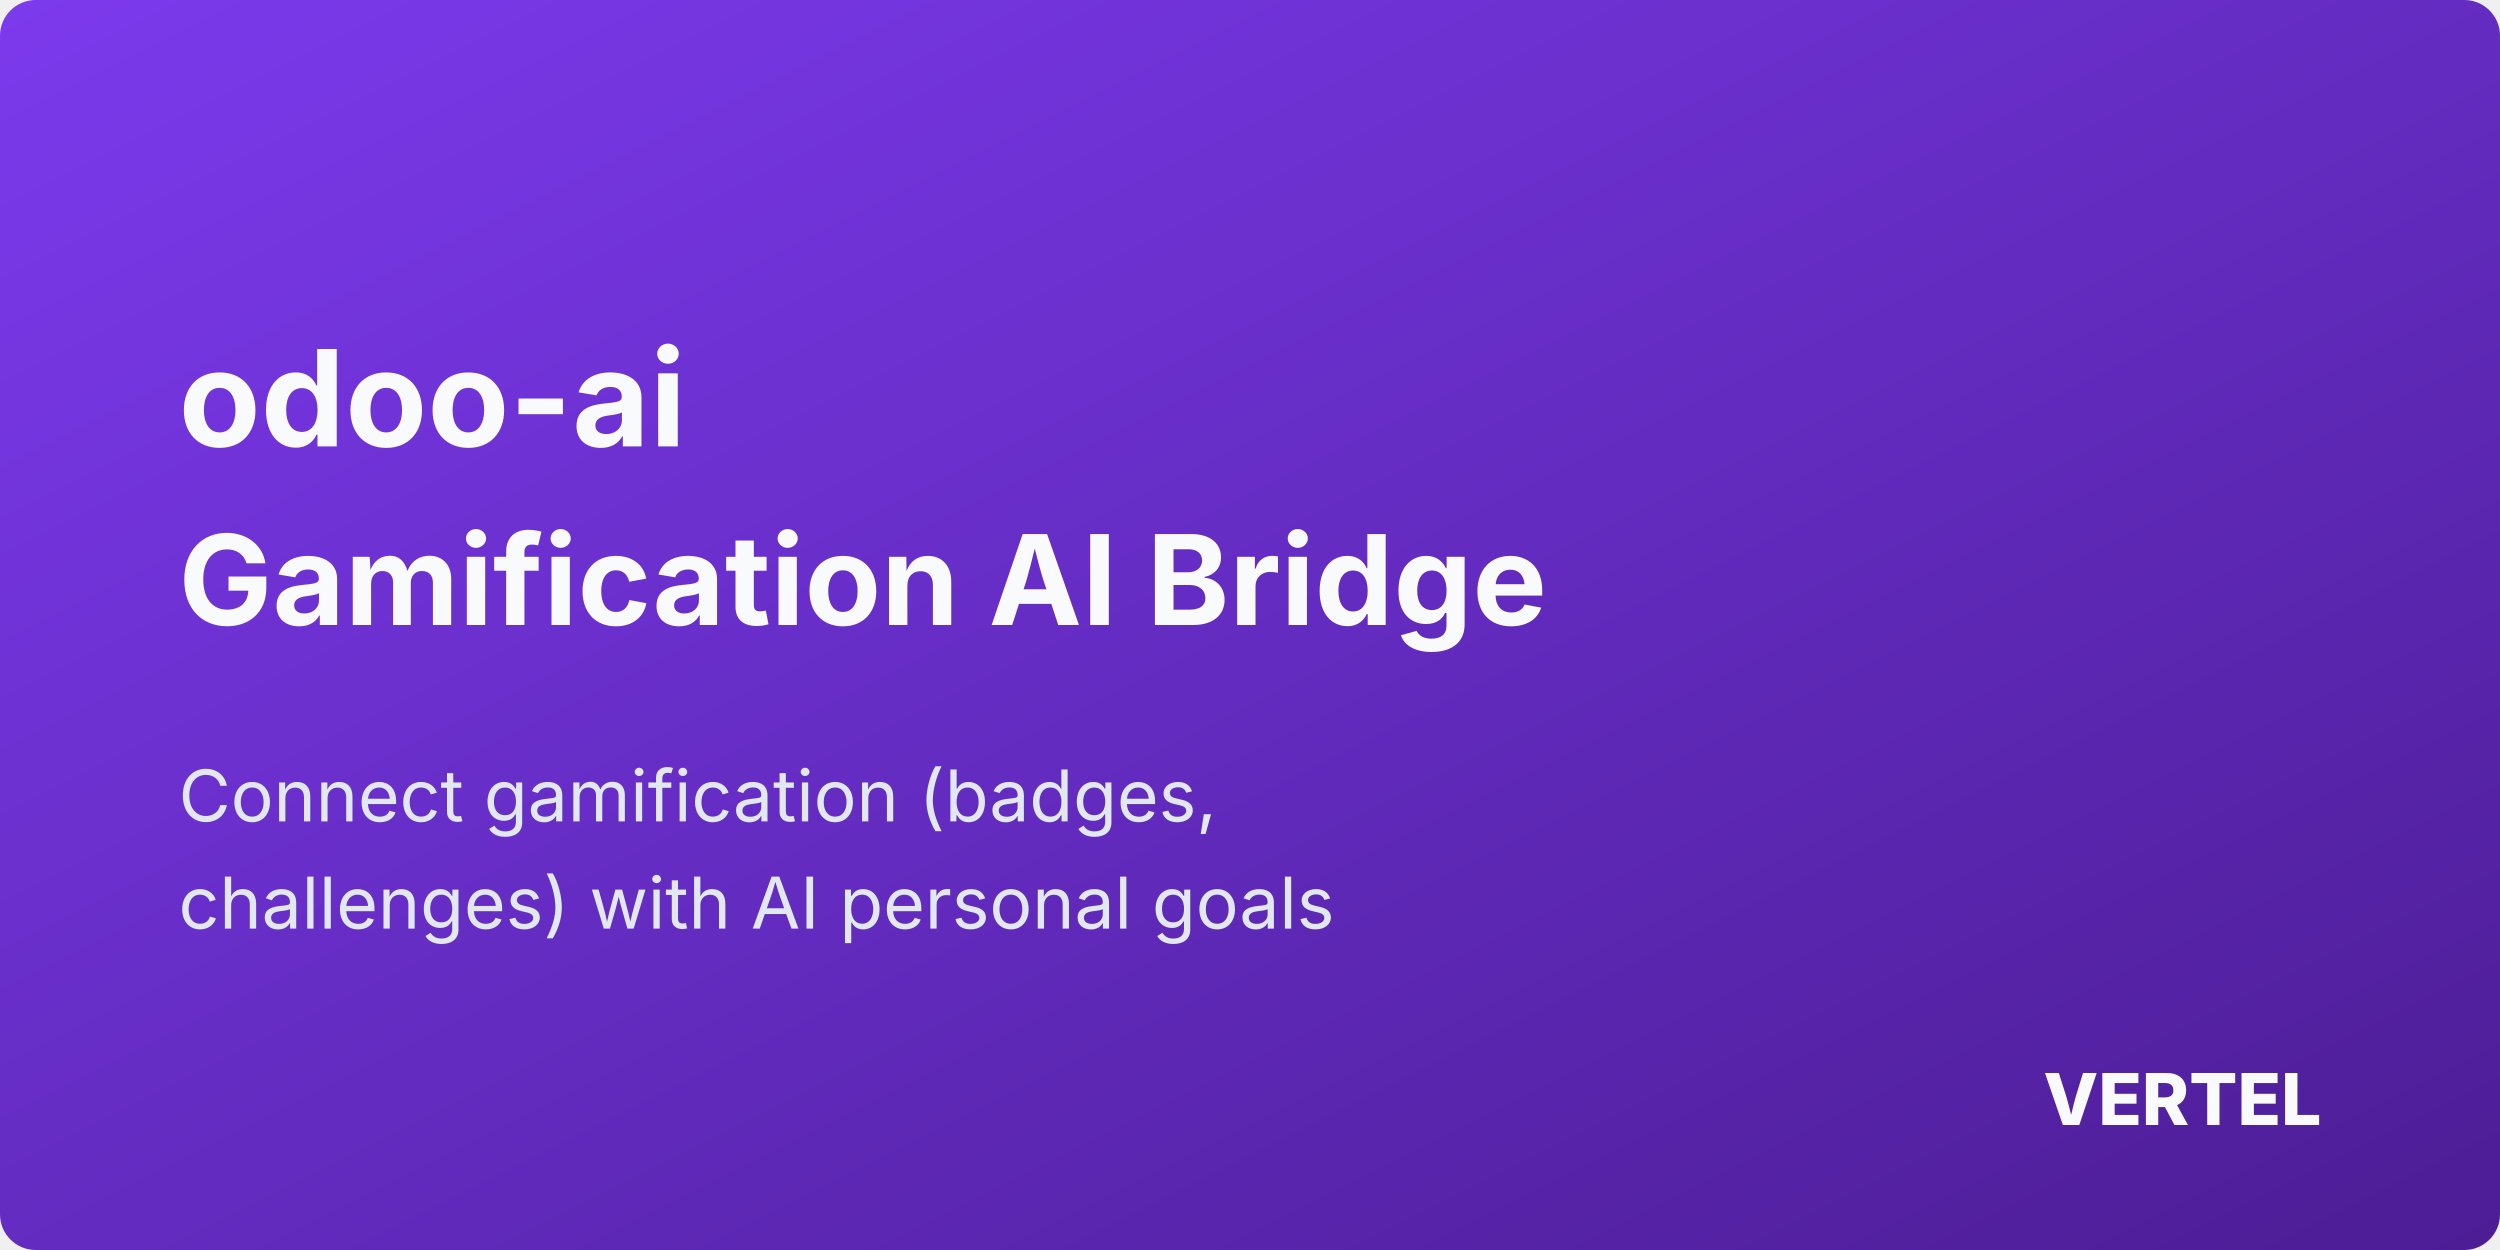
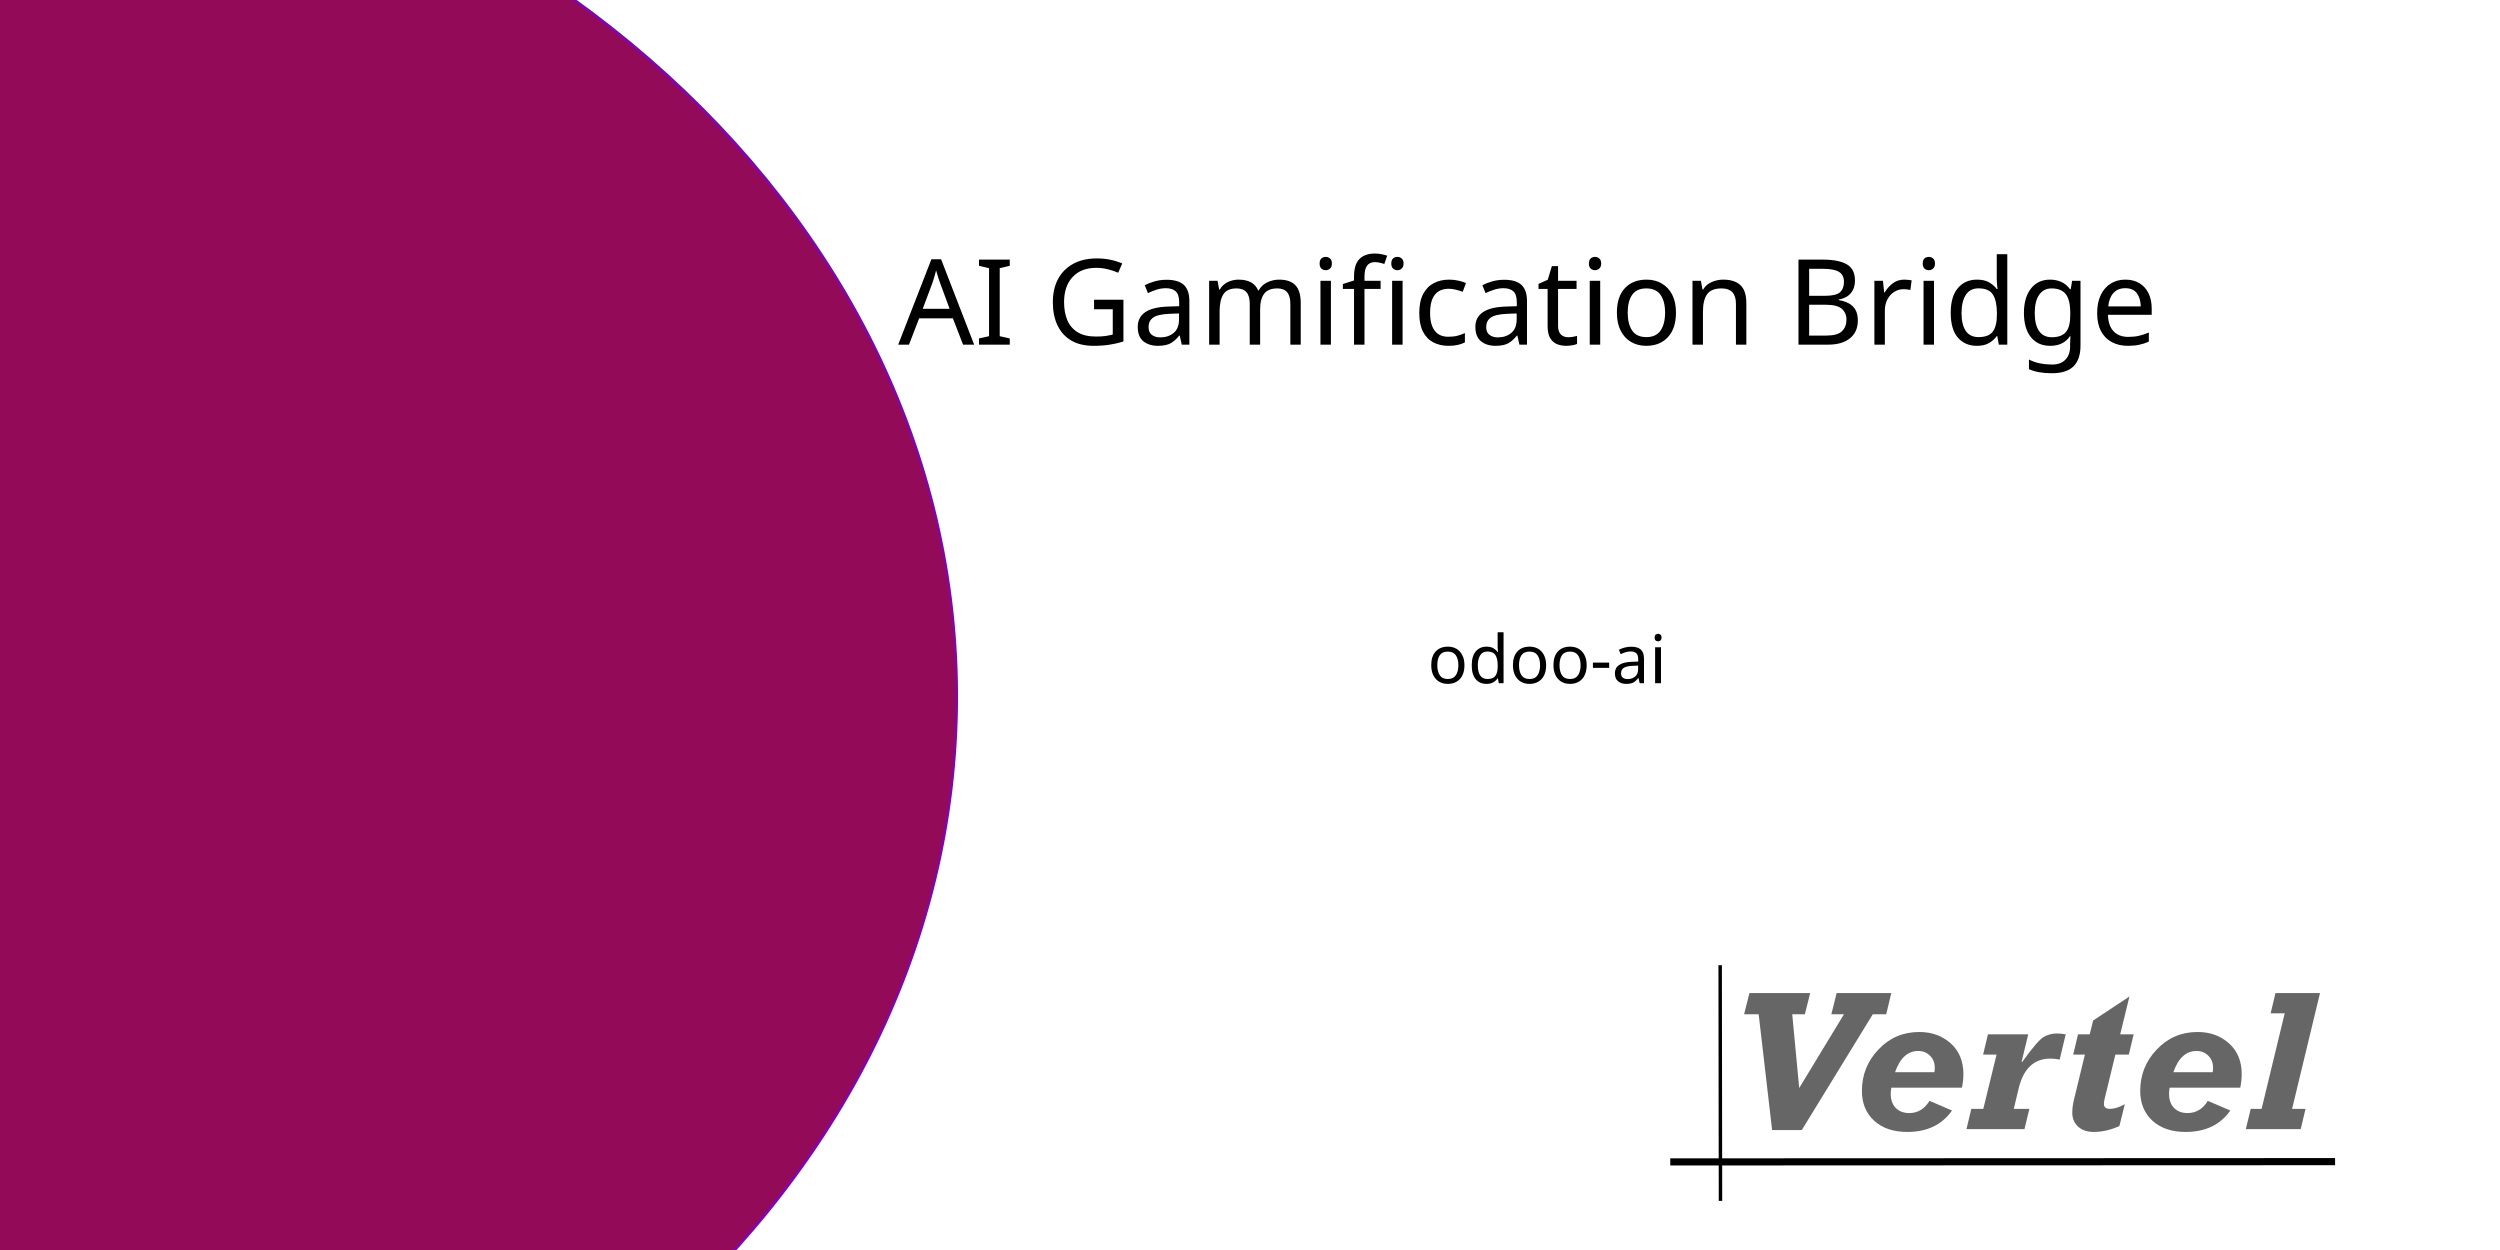
- <svg xmlns="http://www.w3.org/2000/svg" viewBox="0 0 560 280" width="560px" height="280px" role="img" aria-label="Gamification AI Bridge banner">
-   <defs>
-     <linearGradient id="bg" x1="0%" y1="0%" x2="100%" y2="100%">
-       <stop offset="0%" stop-color="#7C3AED" />
-       <stop offset="100%" stop-color="#4C1D95" />
+ <svg xmlns="http://www.w3.org/2000/svg" width="560px" height="280px" viewBox="0 0 560 280" version="1.1" id="SVGRoot">
+   <defs id="defs1502">
+     <linearGradient id="linearGradient4211">
+       <stop style="stop-color:#930a57;stop-opacity:0.65;" offset="0" id="stop4209" />
+     </linearGradient>
+     <linearGradient id="linearGradient-1" y2="145.475" x2="79.832" y1="-2.918" x1="66.881" gradientTransform="scale(1.759747,0.5682636)" gradientUnits="userSpaceOnUse">
+       <stop id="stop833" offset="0%" stop-color="#222357" />
+       <stop id="stop835" offset="100%" stop-color="#254AA5" />
    </linearGradient>
  </defs>
-   <rect width="560" height="280" fill="url(#bg)" rx="8" />
-   <text x="40" y="100" font-family="Inter, system-ui, sans-serif" font-weight="700" font-size="30" fill="#F8FAFC">odoo-ai</text>
-   <text x="40" y="140" font-family="Inter, system-ui, sans-serif" font-weight="700" font-size="28" fill="#F8FAFC">Gamification AI Bridge</text>
-   <text x="40" y="184" font-family="Inter, system-ui, sans-serif" font-weight="400" font-size="16" fill="#E2E8F0">
-     <tspan x="40" dy="0">Connect gamification (badges,</tspan>
-     <tspan x="40" dy="24">challenges) with AI personal goals</tspan>
-   </text>
-   <text x="520" y="252" font-family="Inter, system-ui, sans-serif" font-weight="800" font-size="16" fill="#F8FAFC" text-anchor="end">VERTEL</text>
+   <g id="layer1">
+     <g id="g1954" transform="matrix(0.8140175,0,0,1.211041,87.96433,13.73955)" style="stroke-width:1.007">
+       <rect y="-17.523" x="-133" height="241.115" width="717.429" id="rect1936" style="opacity:1;vector-effect:none;fill:#ffffff;fill-opacity:1;fill-rule:evenodd;stroke-width:1.007;stroke-linecap:butt;stroke-linejoin:miter;stroke-miterlimit:4;stroke-dasharray:none;stroke-dashoffset:0;stroke-opacity:1" />
+     </g>
+     <path style="opacity:1;fill:#8105a7;fill-opacity:1;fill-rule:nonzero;stroke:none;stroke-width:1.543;stroke-linejoin:miter;stroke-miterlimit:4;stroke-dasharray:none;stroke-dashoffset:2.498;stroke-opacity:1;paint-order:fill markers stroke" id="path1226" d="M 214.603,156 A 247.603,206.465 0 0 1 -32.791,362.465 247.603,206.465 0 0 1 -280.603,156.348 247.603,206.465 0 0 1 -33.626,-50.464 247.603,206.465 0 0 1 214.602,155.304" />
+     <path style="opacity:1;fill:#930a58;fill-opacity:1;stroke:#4b1f50;stroke-opacity:1;stroke-width:0;stroke-miterlimit:4;stroke-dasharray:none" d="m -51.3,361.519 c -98.937,-6.343 -183.741,-61.307 -215.89,-139.926 -5.442,-13.309 -8.941,-26.314 -11.188,-41.589 -2.27,-15.43 -1.508,-43.958 1.557,-58.304 12.904,-60.404 55.915,-112.333 118.4,-142.947 25.918,-12.698 53.105,-21.153 82.215,-25.568 19.953,-3.026 52.933,-3.726 73.407,-1.558 61.621,6.525 115.552,30.504 156.207,69.451 C 202.876,68.471 223.453,130.962 210.051,193.108 198.085,248.6 157.667,298.661 99.805,329.66 56.02,353.118 0.439,364.836 -51.3,361.519 Z" id="path2210" />
+     <g id="g1224" transform="matrix(0.5980845,0,0,0.5980845,373.3415,215.8158)">
+       <path d="m 216.891,62.041 1.845,-7.582 h 4.074 l 8.648,-35.786 h -5.265 l 1.806,-7.582 h 16.68 l -10.454,43.368 h 5.035 l -1.806,7.582 h -20.562 m -14.22,-10.586 8.417,3.626 c -3.741,5.348 -9.327,8.022 -16.757,8.022 -5.176,-2.4e-5 -9.301,-1.392 -12.376,-4.176 -3.075,-2.808 -4.612,-6.544 -4.612,-11.208 0,-5.983 2.063,-11.147 6.188,-15.494 4.125,-4.371 9.224,-6.557 15.297,-6.557 4.715,2.4e-5 8.648,1.429 11.799,4.286 3.152,2.833 4.727,6.666 4.727,11.501 -6e-5,1.612 -0.179,3.297 -0.538,5.055 h -26.442 c -0.154,0.806 -0.231,1.575 -0.231,2.308 -3e-5,2.247 0.628,4.017 1.883,5.311 1.281,1.27 2.959,1.905 5.035,1.905 3.203,0 5.739,-1.526 7.61,-4.579 M 189.756,40.723 h 14.72 c 0.102,-0.537 0.154,-1.074 0.154,-1.612 -2e-5,-1.905 -0.602,-3.431 -1.806,-4.579 -1.179,-1.172 -2.639,-1.758 -4.381,-1.758 -3.946,2.4e-5 -6.841,2.649 -8.686,7.948 m -18.179,12.014 -2.037,8.168 c -3.28,1.465 -6.483,2.198 -9.608,2.198 -2.409,-2.4e-5 -4.356,-0.659 -5.842,-1.978 -1.461,-1.343 -2.191,-3.089 -2.191,-5.238 0,-1.587 0.218,-3.236 0.653,-4.945 l 4.074,-16.813 h -4.381 l 1.806,-7.582 h 4.381 l 1.268,-5.165 13.606,-9.011 -3.459,14.175 h 5.035 l -1.806,7.582 h -5.035 l -3.997,16.446 c -0.205,0.83 -0.307,1.502 -0.307,2.015 -3e-5,1.245 0.781,1.868 2.344,1.868 1.486,0 3.318,-0.574 5.496,-1.722 m -59.303,9.304 1.806,-7.582 h 4.497 l 4.958,-20.329 h -5.035 l 1.806,-7.582 h 15.104 l -2.498,10.293 0.154,0.147 c 3.971,-5.519 6.713,-8.693 8.225,-9.523 1.537,-0.83 3.139,-1.245 4.804,-1.245 0.974,4.8e-5 2.088,0.11 3.344,0.33 l -2.268,9.45 c -1.23,-0.244 -2.383,-0.366 -3.459,-0.366 -6.149,2.4e-5 -10.121,3.748 -11.914,11.245 l -1.806,7.582 h 5.842 l -1.845,7.582 h -21.715 m -13.836,-10.586 8.417,3.626 c -3.741,5.348 -9.327,8.022 -16.757,8.022 -5.176,-2.4e-5 -9.301,-1.392 -12.376,-4.176 -3.075,-2.808 -4.612,-6.544 -4.612,-11.208 -8e-6,-5.983 2.063,-11.147 6.188,-15.494 4.125,-4.371 9.224,-6.557 15.297,-6.557 4.715,2.4e-5 8.648,1.429 11.799,4.286 3.152,2.833 4.727,6.666 4.727,11.501 -5e-5,1.612 -0.179,3.297 -0.538,5.055 H 84.14 c -0.154,0.806 -0.231,1.575 -0.231,2.308 -1.2e-5,2.247 0.628,4.017 1.883,5.311 1.281,1.27 2.959,1.905 5.035,1.905 3.203,0 5.739,-1.526 7.61,-4.579 M 85.524,40.723 h 14.72 c 0.102,-0.537 0.154,-1.074 0.154,-1.612 -4e-5,-1.905 -0.602,-3.431 -1.806,-4.579 -1.179,-1.172 -2.639,-1.758 -4.381,-1.758 -3.946,2.4e-5 -6.841,2.649 -8.686,7.948 M 39.48,62.407 34.445,19.039 h -5.458 l 1.999,-7.948 h 22.753 l -1.999,7.948 H 47.013 l 2.614,27.618 16.757,-27.618 h -4.727 l 1.999,-7.948 H 84.102 l -1.883,7.948 H 77.184 L 50.588,62.407 H 39.48" style="font-style:italic;font-variant:normal;font-weight:bold;font-stretch:normal;font-size:32px;font-family:Rockwell;writing-mode:lr-tb;text-anchor:start;fill:#666666;fill-opacity:1;stroke:none;stroke-width:3pt;stroke-linecap:butt;stroke-linejoin:miter;stroke-opacity:1" id="text1583" />
+       <path d="m 20.023,0.646 0.118,88.281" style="fill:#000000;fill-opacity:0.738;fill-rule:evenodd;stroke:#000000;stroke-width:1.293;stroke-linecap:butt;stroke-linejoin:round;stroke-miterlimit:4;stroke-opacity:1" id="path1586" />
+       <path d="M 1.335,74.326 250.328,74.222" style="fill:#000000;fill-opacity:0.738;fill-rule:evenodd;stroke:#000000;stroke-width:2.67;stroke-linecap:butt;stroke-linejoin:round;stroke-miterlimit:4;stroke-opacity:1" id="path1587" />
+     </g>
+     <text xml:space="preserve" style="font-style:normal;font-variant:normal;font-weight:normal;font-stretch:normal;font-size:15px;line-height:125%;font-family:Ubuntu;-inkscape-font-specification:'Ubuntu, Normal';text-align:start;letter-spacing:0px;word-spacing:0px;writing-mode:lr-tb;text-anchor:start;fill:#000000;fill-opacity:1;stroke:none;stroke-width:1px;stroke-linecap:butt;stroke-linejoin:miter;stroke-opacity:1" x="319.771" y="153.037" id="text2039">
+       <tspan id="tspan2037" x="319.771" y="153.037" style="stroke-width:1px">odoo-ai</tspan>
+       <tspan x="319.771" y="171.787" id="tspan2041" />
+     </text>
+     <text xml:space="preserve" style="font-style:normal;font-variant:normal;font-weight:normal;font-stretch:normal;font-size:26.667px;line-height:125%;font-family:Ubuntu;-inkscape-font-specification:'Ubuntu, Normal';text-align:end;letter-spacing:0px;word-spacing:0px;writing-mode:lr-tb;text-anchor:end;fill:#000000;fill-opacity:1;stroke:none;stroke-width:1px;stroke-linecap:butt;stroke-linejoin:miter;stroke-opacity:1" x="518.0" y="77.2" id="text2035">
+       <tspan x="518.0" y="77.2" style="font-size:26.667px;text-anchor:end;fill:#000000">AI Gamification Bridge</tspan>
+     </text>
+     <flowRoot xml:space="preserve" id="flowRoot844" style="font-style:normal;font-variant:normal;font-weight:500;font-stretch:normal;font-size:53.333px;line-height:1.25;font-family:'Futura PT';-inkscape-font-specification:'Futura PT, Medium';font-variant-ligatures:normal;font-variant-caps:normal;font-variant-numeric:normal;font-feature-settings:normal;text-align:start;letter-spacing:0px;word-spacing:0px;writing-mode:lr-tb;text-anchor:start;fill:#000000;fill-opacity:1;stroke:none">
+       <flowRegion id="flowRegion846">
+         <rect id="rect848" width="100" height="83" x="206" y="-32" />
+       </flowRegion>
+       <flowPara id="flowPara850" />
+     </flowRoot>
+   </g>
</svg>
